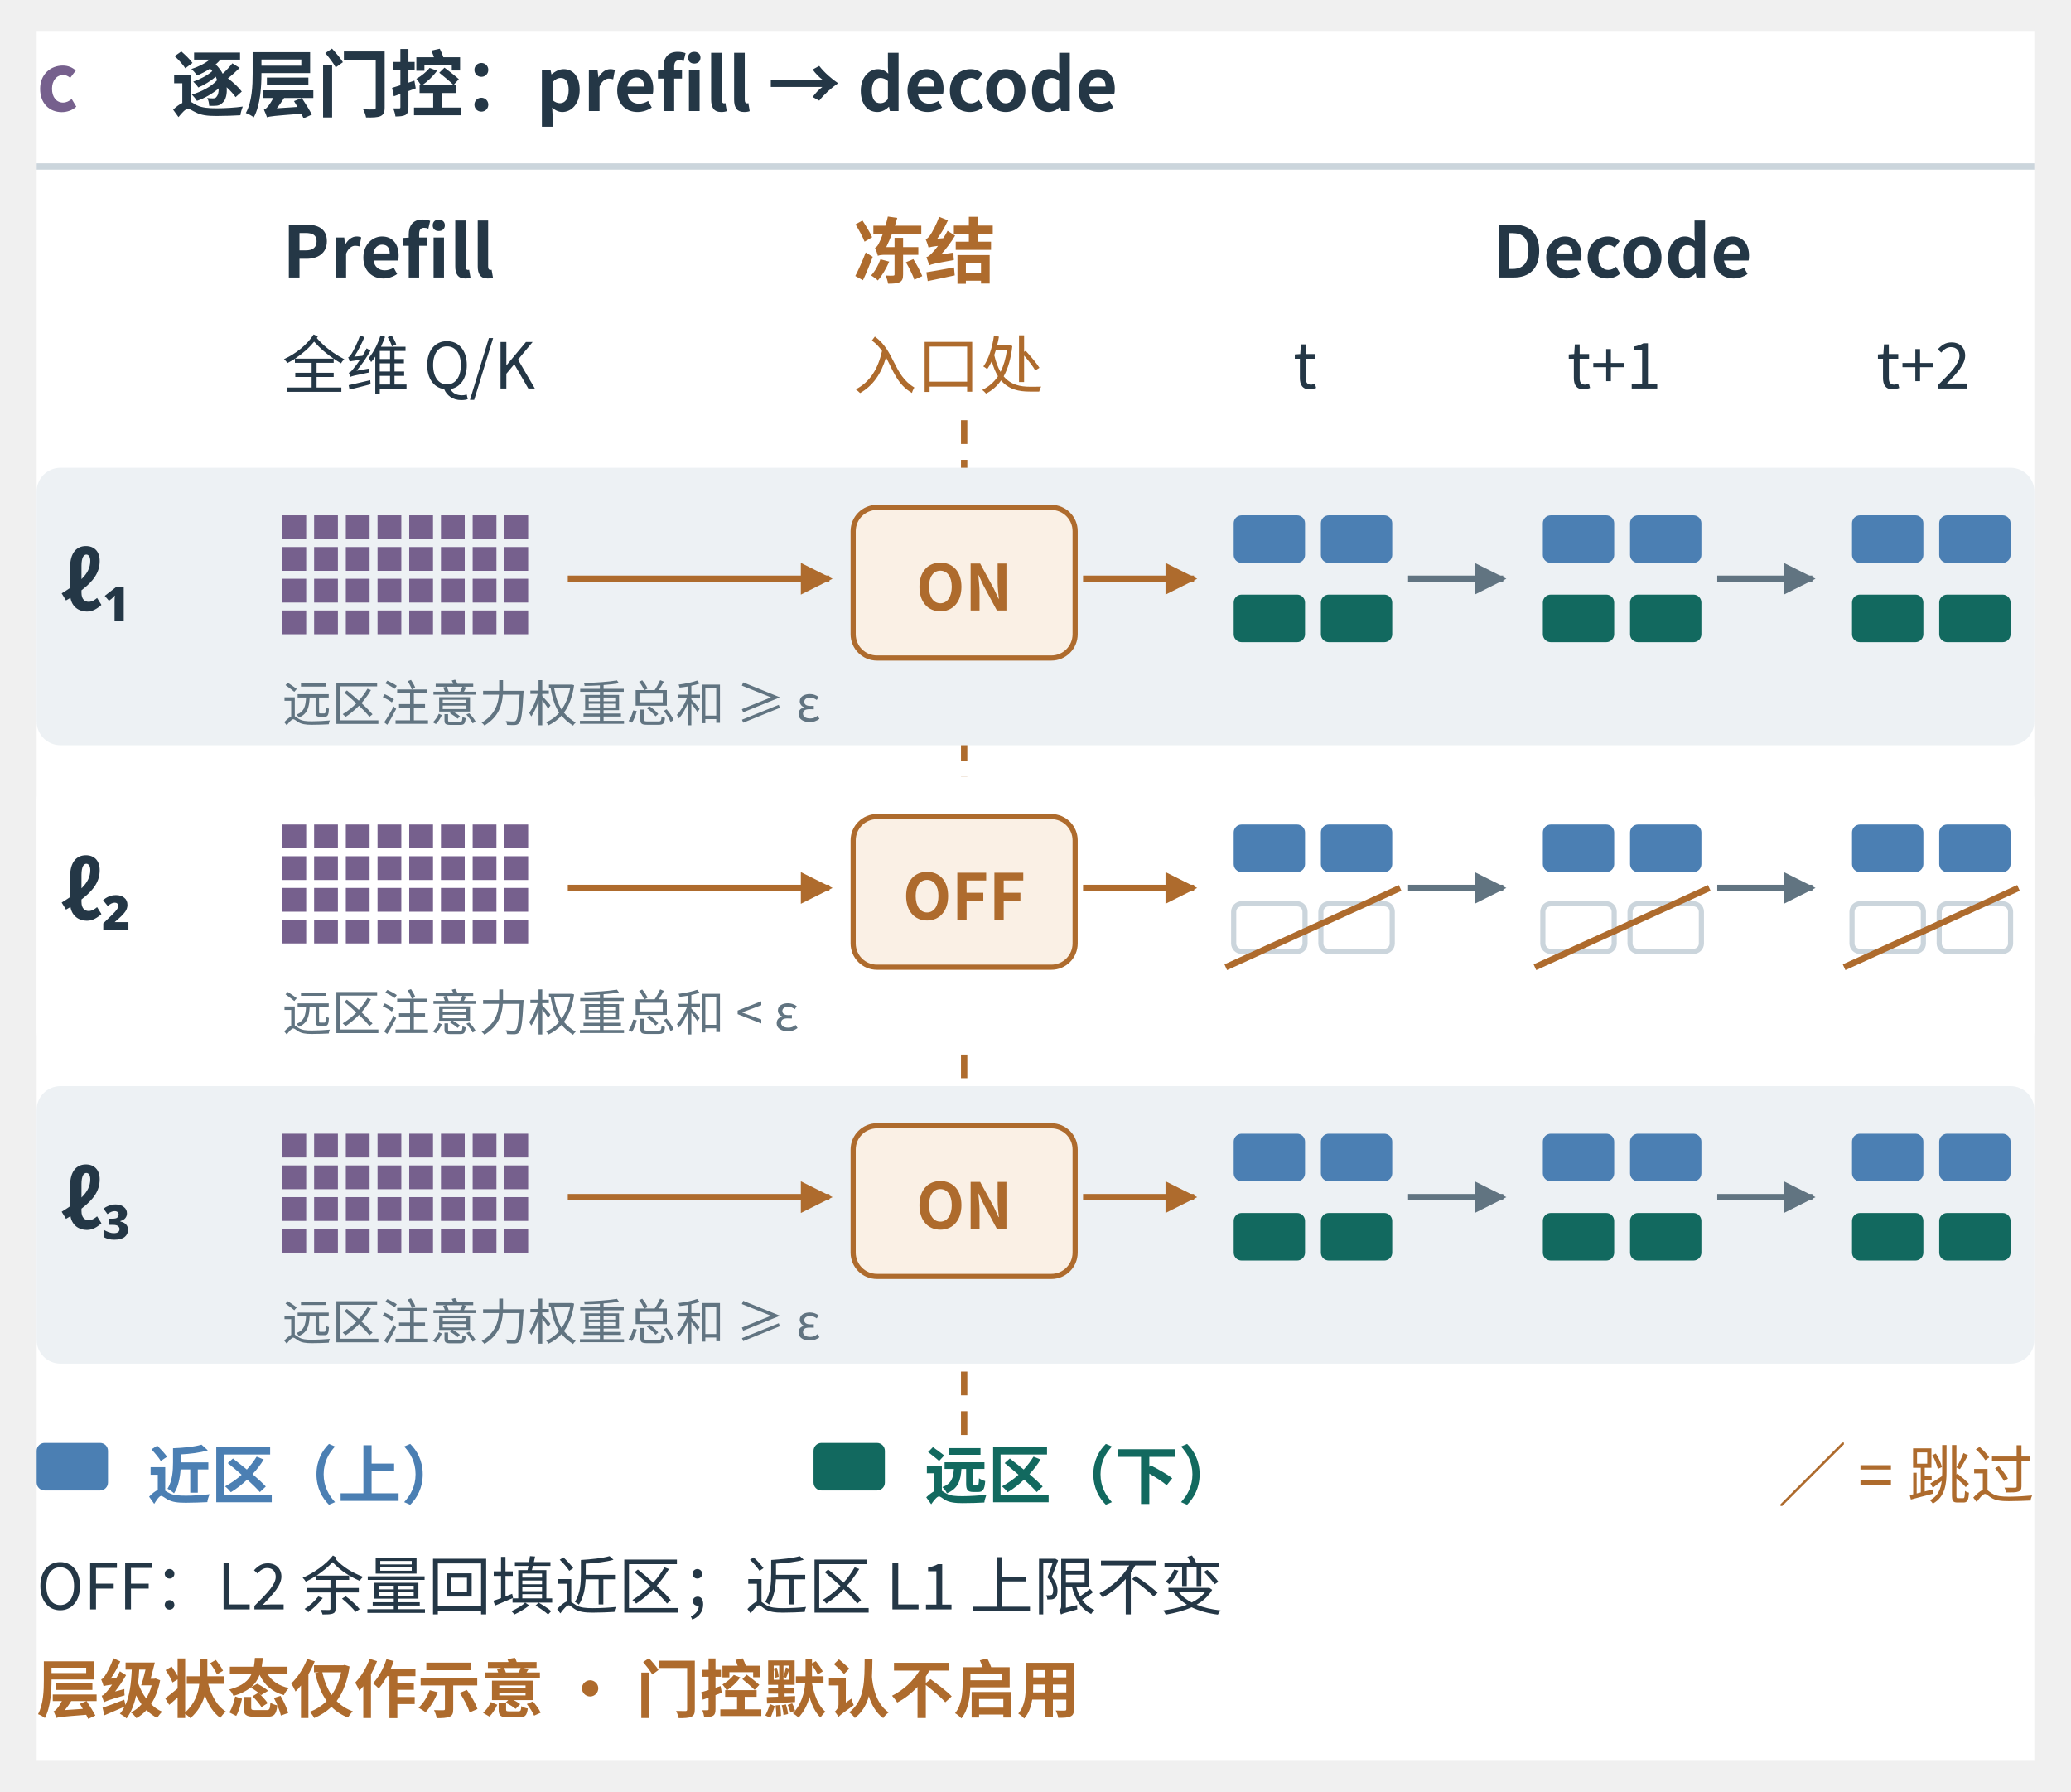
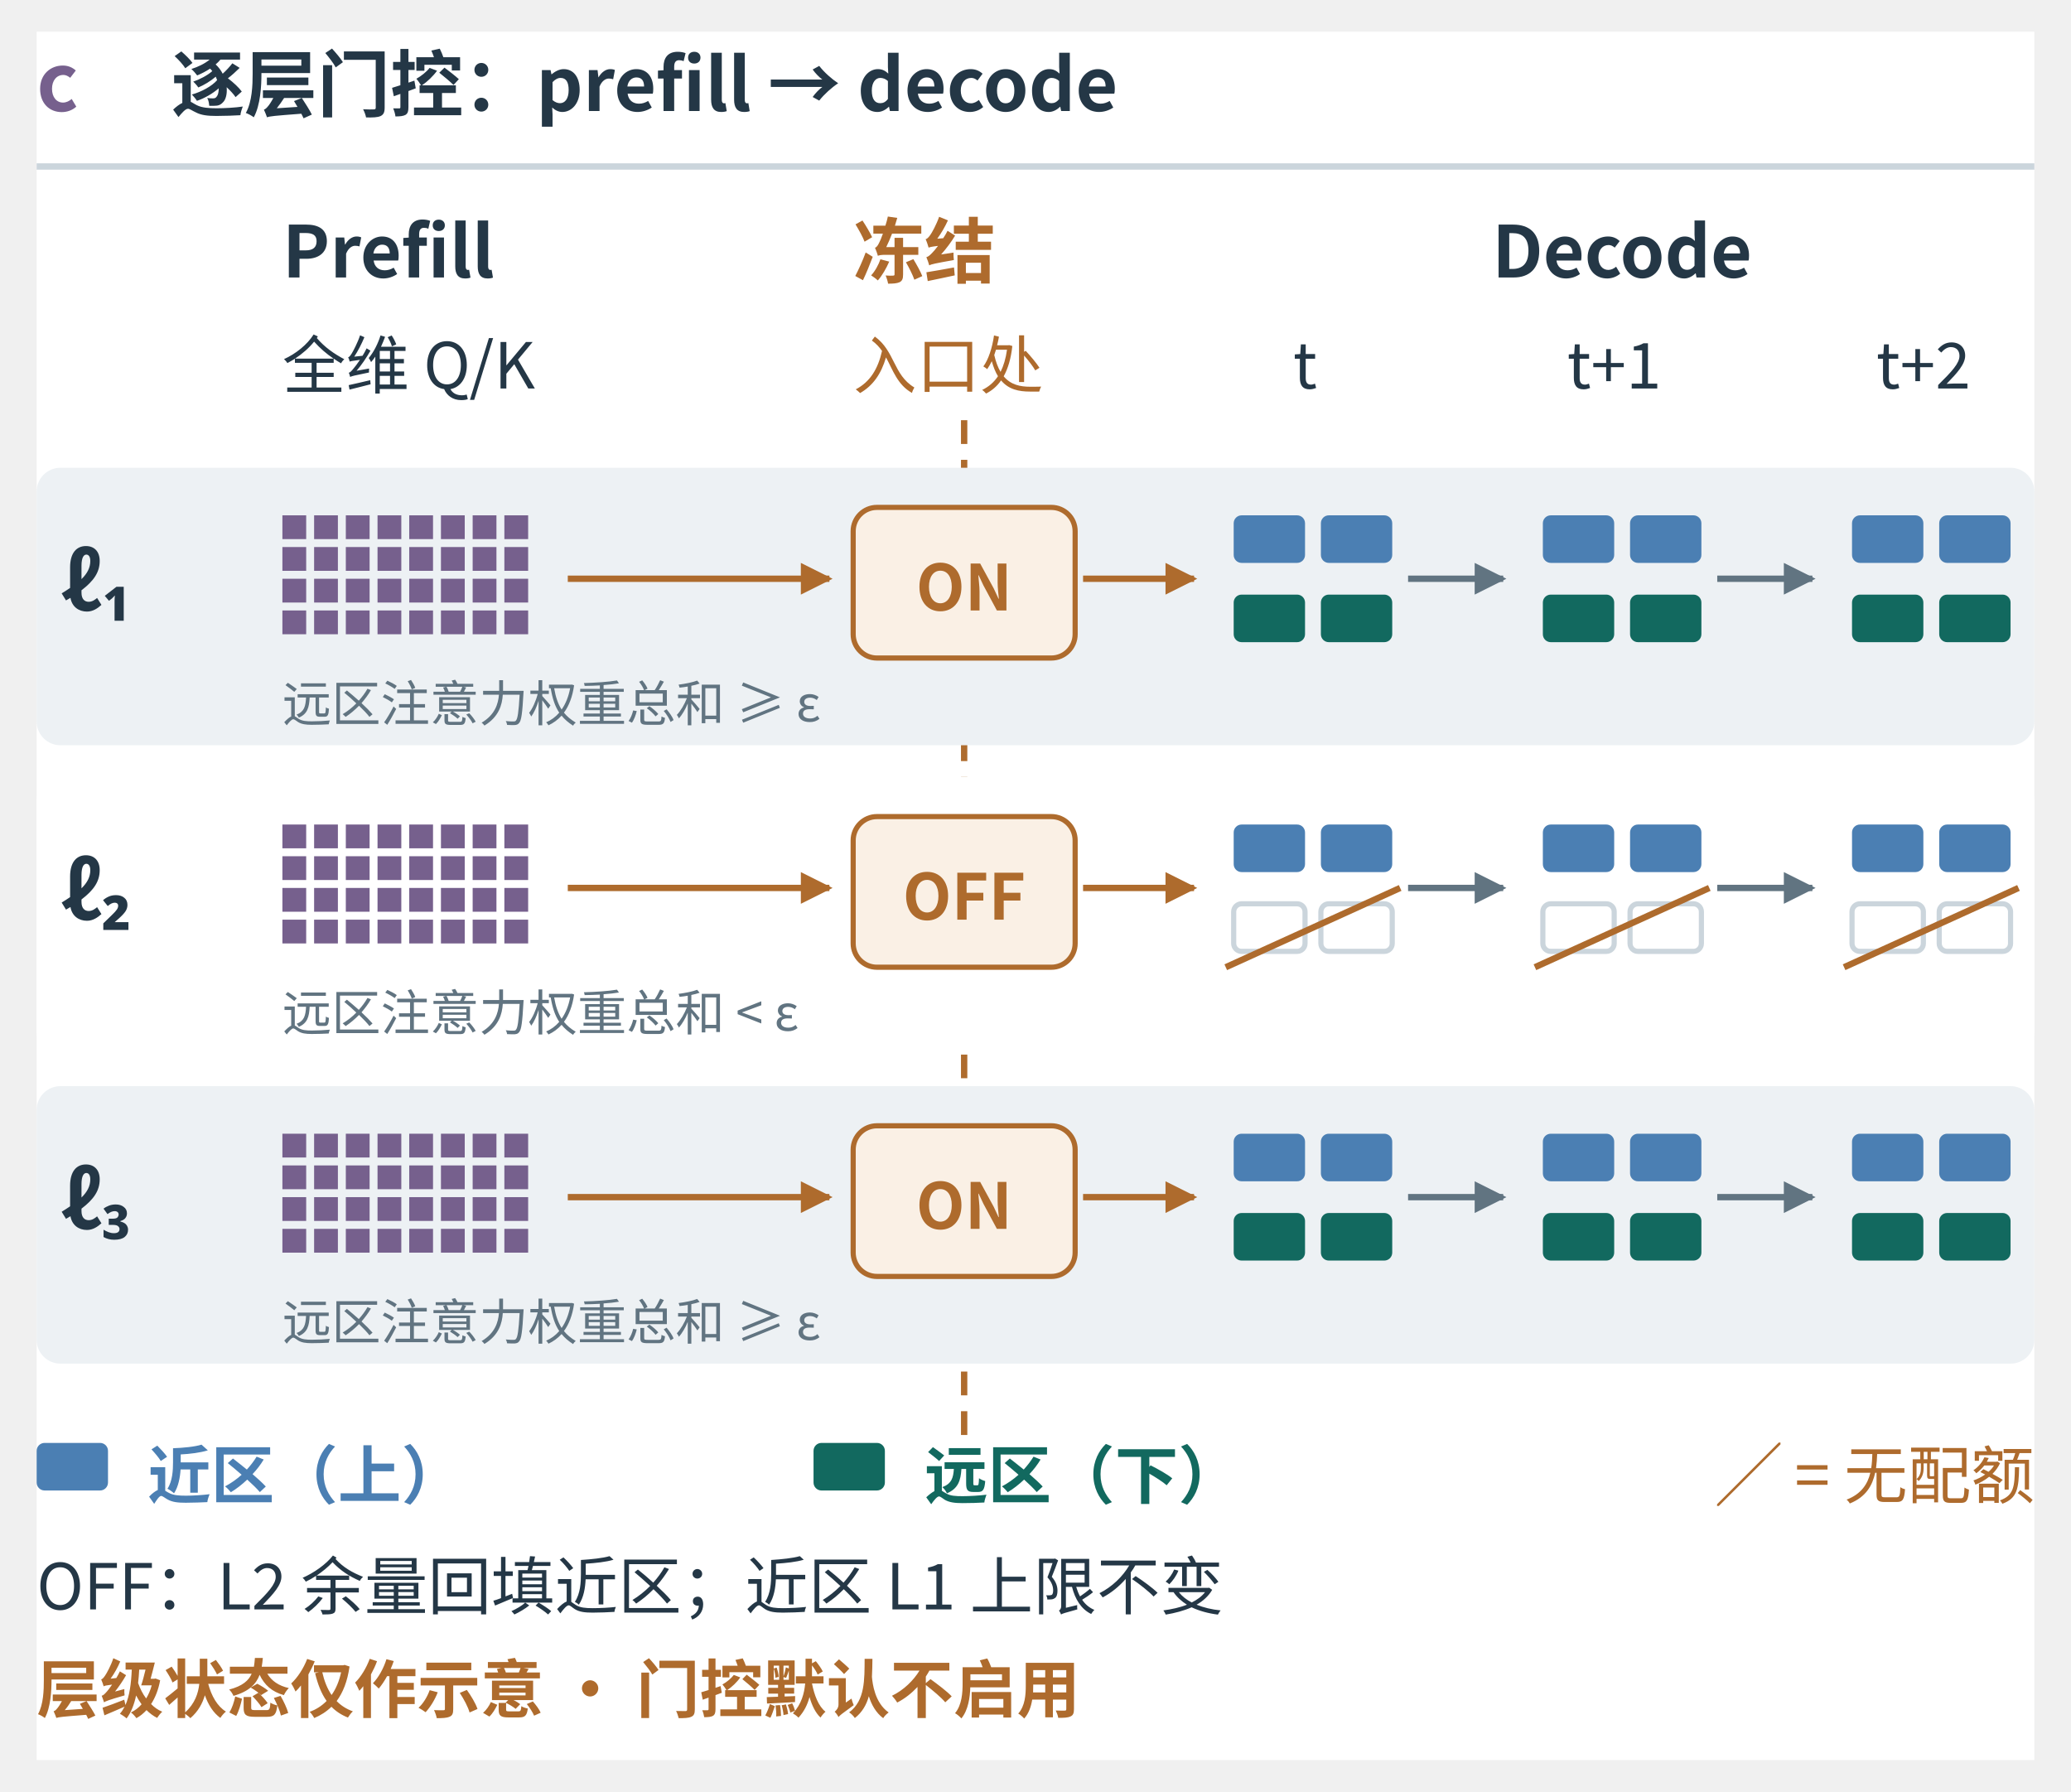
<svg xmlns="http://www.w3.org/2000/svg" width="252pt" height="218pt" viewBox="-4 -4 260 226">
  <defs>
    <marker id="ink" markerWidth="5" markerHeight="5" refX="4.5" refY="2.5" orient="auto">
      <path d="M0 0L5 2.5L0 5Z" fill="#243746" />
    </marker>
    <marker id="muted" markerWidth="5" markerHeight="5" refX="4.5" refY="2.5" orient="auto">
      <path d="M0 0L5 2.5L0 5Z" fill="#617481" />
    </marker>
    <marker id="line" markerWidth="5" markerHeight="5" refX="4.5" refY="2.5" orient="auto">
      <path d="M0 0L5 2.5L0 5Z" fill="#CBD5DC" />
    </marker>
    <marker id="pale" markerWidth="5" markerHeight="5" refX="4.5" refY="2.5" orient="auto">
      <path d="M0 0L5 2.5L0 5Z" fill="#EDF1F4" />
    </marker>
    <marker id="purple" markerWidth="5" markerHeight="5" refX="4.5" refY="2.5" orient="auto">
      <path d="M0 0L5 2.5L0 5Z" fill="#76608D" />
    </marker>
    <marker id="pl" markerWidth="5" markerHeight="5" refX="4.5" refY="2.5" orient="auto">
      <path d="M0 0L5 2.5L0 5Z" fill="#EEE9F3" />
    </marker>
    <marker id="near" markerWidth="5" markerHeight="5" refX="4.5" refY="2.5" orient="auto">
      <path d="M0 0L5 2.5L0 5Z" fill="#4B7FB3" />
    </marker>
    <marker id="nl" markerWidth="5" markerHeight="5" refX="4.5" refY="2.5" orient="auto">
      <path d="M0 0L5 2.5L0 5Z" fill="#E7EFF7" />
    </marker>
    <marker id="far" markerWidth="5" markerHeight="5" refX="4.5" refY="2.5" orient="auto">
      <path d="M0 0L5 2.5L0 5Z" fill="#12695F" />
    </marker>
    <marker id="fl" markerWidth="5" markerHeight="5" refX="4.5" refY="2.5" orient="auto">
      <path d="M0 0L5 2.5L0 5Z" fill="#E5F3F0" />
    </marker>
    <marker id="gate" markerWidth="5" markerHeight="5" refX="4.5" refY="2.5" orient="auto">
      <path d="M0 0L5 2.5L0 5Z" fill="#AE6B2D" />
    </marker>
    <marker id="gl" markerWidth="5" markerHeight="5" refX="4.5" refY="2.5" orient="auto">
      <path d="M0 0L5 2.5L0 5Z" fill="#FAF0E5" />
    </marker>
    <marker id="white" markerWidth="5" markerHeight="5" refX="4.5" refY="2.5" orient="auto">
      <path d="M0 0L5 2.5L0 5Z" fill="#FFFFFF" />
    </marker>
  </defs>
  <rect width="252" height="218" fill="white" />
  <text x="0" y="10" font-family="Noto Sans CJK SC" font-size="10" fill="#76608D" font-weight="700" text-anchor="start">c</text>
  <text x="17" y="10" font-family="Noto Sans CJK SC" font-size="9.2" fill="#243746" font-weight="700" text-anchor="start">逐层门控：prefill → decode</text>
  <polyline points="0,17 252,17" fill="none" stroke="#CBD5DC" stroke-width=".8" />
  <text x="31" y="31" font-family="Noto Sans CJK SC" font-size="9" fill="#243746" font-weight="700" text-anchor="start">Prefill</text>
  <text x="103" y="31" font-family="Noto Sans CJK SC" font-size="9" fill="#AE6B2D" font-weight="700" text-anchor="start">冻结</text>
  <text x="200" y="31" font-family="Noto Sans CJK SC" font-size="9" fill="#243746" font-weight="700" text-anchor="middle">Decode</text>
  <text x="31" y="45" font-family="Noto Sans CJK SC" font-size="8" fill="#243746" font-weight="400" text-anchor="start">全维 Q/K</text>
  <text x="103" y="45" font-family="Noto Sans CJK SC" font-size="8" fill="#AE6B2D" font-weight="400" text-anchor="start">入口处</text>
  <text x="160" y="45" font-family="Noto Sans CJK SC" font-size="8" fill="#243746" font-weight="400" text-anchor="middle">t</text>
  <text x="199" y="45" font-family="Noto Sans CJK SC" font-size="8" fill="#243746" font-weight="400" text-anchor="middle">t+1</text>
  <text x="238" y="45" font-family="Noto Sans CJK SC" font-size="8" fill="#243746" font-weight="400" text-anchor="middle">t+2</text>
  <polyline points="117,49 117,177" fill="none" stroke="#AE6B2D" stroke-width=".8" stroke-dasharray="3 2" />
  <rect x="0" y="55" width="252" height="35" rx="3" fill="#EDF1F4" />
  <text x="3" y="73" font-family="Noto Sans CJK SC" font-size="10" fill="#243746" font-weight="700" text-anchor="start">ℓ₁</text>
  <rect x="31" y="61" width="3" height="3" rx="0" fill="#76608D" />
  <rect x="35" y="61" width="3" height="3" rx="0" fill="#76608D" />
  <rect x="39" y="61" width="3" height="3" rx="0" fill="#76608D" />
  <rect x="43" y="61" width="3" height="3" rx="0" fill="#76608D" />
  <rect x="47" y="61" width="3" height="3" rx="0" fill="#76608D" />
  <rect x="51" y="61" width="3" height="3" rx="0" fill="#76608D" />
  <rect x="55" y="61" width="3" height="3" rx="0" fill="#76608D" />
  <rect x="59" y="61" width="3" height="3" rx="0" fill="#76608D" />
  <rect x="31" y="65" width="3" height="3" rx="0" fill="#76608D" />
  <rect x="35" y="65" width="3" height="3" rx="0" fill="#76608D" />
  <rect x="39" y="65" width="3" height="3" rx="0" fill="#76608D" />
  <rect x="43" y="65" width="3" height="3" rx="0" fill="#76608D" />
  <rect x="47" y="65" width="3" height="3" rx="0" fill="#76608D" />
  <rect x="51" y="65" width="3" height="3" rx="0" fill="#76608D" />
  <rect x="55" y="65" width="3" height="3" rx="0" fill="#76608D" />
  <rect x="59" y="65" width="3" height="3" rx="0" fill="#76608D" />
  <rect x="31" y="69" width="3" height="3" rx="0" fill="#76608D" />
  <rect x="35" y="69" width="3" height="3" rx="0" fill="#76608D" />
  <rect x="39" y="69" width="3" height="3" rx="0" fill="#76608D" />
  <rect x="43" y="69" width="3" height="3" rx="0" fill="#76608D" />
  <rect x="47" y="69" width="3" height="3" rx="0" fill="#76608D" />
  <rect x="51" y="69" width="3" height="3" rx="0" fill="#76608D" />
  <rect x="55" y="69" width="3" height="3" rx="0" fill="#76608D" />
  <rect x="59" y="69" width="3" height="3" rx="0" fill="#76608D" />
  <rect x="31" y="73" width="3" height="3" rx="0" fill="#76608D" />
  <rect x="35" y="73" width="3" height="3" rx="0" fill="#76608D" />
  <rect x="39" y="73" width="3" height="3" rx="0" fill="#76608D" />
  <rect x="43" y="73" width="3" height="3" rx="0" fill="#76608D" />
  <rect x="47" y="73" width="3" height="3" rx="0" fill="#76608D" />
  <rect x="51" y="73" width="3" height="3" rx="0" fill="#76608D" />
  <rect x="55" y="73" width="3" height="3" rx="0" fill="#76608D" />
  <rect x="59" y="73" width="3" height="3" rx="0" fill="#76608D" />
  <text x="31" y="87" font-family="Noto Sans CJK SC" font-size="6.2" fill="#617481" font-weight="400" text-anchor="start">远区注意力权重总和 ≥ ε</text>
  <polyline points="67,69 100,69" fill="none" stroke="#AE6B2D" stroke-width=".8" marker-end="url(#gate)" />
  <rect x="103" y="60" width="28" height="19" rx="3" fill="#FAF0E5" stroke="#AE6B2D" stroke-width=".65" />
  <text x="117" y="73" font-family="Noto Sans CJK SC" font-size="8" fill="#AE6B2D" font-weight="700" text-anchor="middle">ON</text>
  <polyline points="132,69 146,69" fill="none" stroke="#AE6B2D" stroke-width=".8" marker-end="url(#gate)" />
  <rect x="151" y="61" width="9" height="6" rx="1" fill="#4B7FB3" />
  <rect x="151" y="71" width="9" height="6" rx="1" fill="#12695F" />
  <rect x="162" y="61" width="9" height="6" rx="1" fill="#4B7FB3" />
  <rect x="162" y="71" width="9" height="6" rx="1" fill="#12695F" />
  <polyline points="173,69 185,69" fill="none" stroke="#617481" stroke-width=".8" marker-end="url(#muted)" />
  <rect x="190" y="61" width="9" height="6" rx="1" fill="#4B7FB3" />
  <rect x="190" y="71" width="9" height="6" rx="1" fill="#12695F" />
  <rect x="201" y="61" width="9" height="6" rx="1" fill="#4B7FB3" />
  <rect x="201" y="71" width="9" height="6" rx="1" fill="#12695F" />
  <polyline points="212,69 224,69" fill="none" stroke="#617481" stroke-width=".8" marker-end="url(#muted)" />
  <rect x="229" y="61" width="9" height="6" rx="1" fill="#4B7FB3" />
  <rect x="229" y="71" width="9" height="6" rx="1" fill="#12695F" />
  <rect x="240" y="61" width="9" height="6" rx="1" fill="#4B7FB3" />
  <rect x="240" y="71" width="9" height="6" rx="1" fill="#12695F" />
  <rect x="0" y="94" width="252" height="35" rx="3" fill="#FFFFFF" />
  <text x="3" y="112" font-family="Noto Sans CJK SC" font-size="10" fill="#243746" font-weight="700" text-anchor="start">ℓ₂</text>
  <rect x="31" y="100" width="3" height="3" rx="0" fill="#76608D" />
  <rect x="35" y="100" width="3" height="3" rx="0" fill="#76608D" />
  <rect x="39" y="100" width="3" height="3" rx="0" fill="#76608D" />
  <rect x="43" y="100" width="3" height="3" rx="0" fill="#76608D" />
  <rect x="47" y="100" width="3" height="3" rx="0" fill="#76608D" />
  <rect x="51" y="100" width="3" height="3" rx="0" fill="#76608D" />
  <rect x="55" y="100" width="3" height="3" rx="0" fill="#76608D" />
  <rect x="59" y="100" width="3" height="3" rx="0" fill="#76608D" />
  <rect x="31" y="104" width="3" height="3" rx="0" fill="#76608D" />
  <rect x="35" y="104" width="3" height="3" rx="0" fill="#76608D" />
  <rect x="39" y="104" width="3" height="3" rx="0" fill="#76608D" />
  <rect x="43" y="104" width="3" height="3" rx="0" fill="#76608D" />
  <rect x="47" y="104" width="3" height="3" rx="0" fill="#76608D" />
  <rect x="51" y="104" width="3" height="3" rx="0" fill="#76608D" />
  <rect x="55" y="104" width="3" height="3" rx="0" fill="#76608D" />
  <rect x="59" y="104" width="3" height="3" rx="0" fill="#76608D" />
  <rect x="31" y="108" width="3" height="3" rx="0" fill="#76608D" />
  <rect x="35" y="108" width="3" height="3" rx="0" fill="#76608D" />
  <rect x="39" y="108" width="3" height="3" rx="0" fill="#76608D" />
  <rect x="43" y="108" width="3" height="3" rx="0" fill="#76608D" />
  <rect x="47" y="108" width="3" height="3" rx="0" fill="#76608D" />
  <rect x="51" y="108" width="3" height="3" rx="0" fill="#76608D" />
  <rect x="55" y="108" width="3" height="3" rx="0" fill="#76608D" />
  <rect x="59" y="108" width="3" height="3" rx="0" fill="#76608D" />
  <rect x="31" y="112" width="3" height="3" rx="0" fill="#76608D" />
  <rect x="35" y="112" width="3" height="3" rx="0" fill="#76608D" />
  <rect x="39" y="112" width="3" height="3" rx="0" fill="#76608D" />
  <rect x="43" y="112" width="3" height="3" rx="0" fill="#76608D" />
  <rect x="47" y="112" width="3" height="3" rx="0" fill="#76608D" />
  <rect x="51" y="112" width="3" height="3" rx="0" fill="#76608D" />
  <rect x="55" y="112" width="3" height="3" rx="0" fill="#76608D" />
  <rect x="59" y="112" width="3" height="3" rx="0" fill="#76608D" />
  <text x="31" y="126" font-family="Noto Sans CJK SC" font-size="6.2" fill="#617481" font-weight="400" text-anchor="start">远区注意力权重总和 &lt; ε</text>
  <polyline points="67,108 100,108" fill="none" stroke="#AE6B2D" stroke-width=".8" marker-end="url(#gate)" />
  <rect x="103" y="99" width="28" height="19" rx="3" fill="#FAF0E5" stroke="#AE6B2D" stroke-width=".65" />
  <text x="117" y="112" font-family="Noto Sans CJK SC" font-size="8" fill="#AE6B2D" font-weight="700" text-anchor="middle">OFF</text>
  <polyline points="132,108 146,108" fill="none" stroke="#AE6B2D" stroke-width=".8" marker-end="url(#gate)" />
  <rect x="151" y="100" width="9" height="6" rx="1" fill="#4B7FB3" />
  <rect x="151" y="110" width="9" height="6" rx="1" fill="#FFFFFF" stroke="#CBD5DC" stroke-width=".65" />
  <rect x="162" y="100" width="9" height="6" rx="1" fill="#4B7FB3" />
  <rect x="162" y="110" width="9" height="6" rx="1" fill="#FFFFFF" stroke="#CBD5DC" stroke-width=".65" />
  <polyline points="150,118 172,108" fill="none" stroke="#AE6B2D" stroke-width=".8" />
  <polyline points="173,108 185,108" fill="none" stroke="#617481" stroke-width=".8" marker-end="url(#muted)" />
  <rect x="190" y="100" width="9" height="6" rx="1" fill="#4B7FB3" />
  <rect x="190" y="110" width="9" height="6" rx="1" fill="#FFFFFF" stroke="#CBD5DC" stroke-width=".65" />
  <rect x="201" y="100" width="9" height="6" rx="1" fill="#4B7FB3" />
  <rect x="201" y="110" width="9" height="6" rx="1" fill="#FFFFFF" stroke="#CBD5DC" stroke-width=".65" />
  <polyline points="189,118 211,108" fill="none" stroke="#AE6B2D" stroke-width=".8" />
  <polyline points="212,108 224,108" fill="none" stroke="#617481" stroke-width=".8" marker-end="url(#muted)" />
  <rect x="229" y="100" width="9" height="6" rx="1" fill="#4B7FB3" />
  <rect x="229" y="110" width="9" height="6" rx="1" fill="#FFFFFF" stroke="#CBD5DC" stroke-width=".65" />
  <rect x="240" y="100" width="9" height="6" rx="1" fill="#4B7FB3" />
  <rect x="240" y="110" width="9" height="6" rx="1" fill="#FFFFFF" stroke="#CBD5DC" stroke-width=".65" />
  <polyline points="228,118 250,108" fill="none" stroke="#AE6B2D" stroke-width=".8" />
  <rect x="0" y="133" width="252" height="35" rx="3" fill="#EDF1F4" />
  <text x="3" y="151" font-family="Noto Sans CJK SC" font-size="10" fill="#243746" font-weight="700" text-anchor="start">ℓ₃</text>
  <rect x="31" y="139" width="3" height="3" rx="0" fill="#76608D" />
  <rect x="35" y="139" width="3" height="3" rx="0" fill="#76608D" />
  <rect x="39" y="139" width="3" height="3" rx="0" fill="#76608D" />
  <rect x="43" y="139" width="3" height="3" rx="0" fill="#76608D" />
  <rect x="47" y="139" width="3" height="3" rx="0" fill="#76608D" />
  <rect x="51" y="139" width="3" height="3" rx="0" fill="#76608D" />
  <rect x="55" y="139" width="3" height="3" rx="0" fill="#76608D" />
  <rect x="59" y="139" width="3" height="3" rx="0" fill="#76608D" />
  <rect x="31" y="143" width="3" height="3" rx="0" fill="#76608D" />
  <rect x="35" y="143" width="3" height="3" rx="0" fill="#76608D" />
  <rect x="39" y="143" width="3" height="3" rx="0" fill="#76608D" />
  <rect x="43" y="143" width="3" height="3" rx="0" fill="#76608D" />
  <rect x="47" y="143" width="3" height="3" rx="0" fill="#76608D" />
  <rect x="51" y="143" width="3" height="3" rx="0" fill="#76608D" />
  <rect x="55" y="143" width="3" height="3" rx="0" fill="#76608D" />
  <rect x="59" y="143" width="3" height="3" rx="0" fill="#76608D" />
  <rect x="31" y="147" width="3" height="3" rx="0" fill="#76608D" />
  <rect x="35" y="147" width="3" height="3" rx="0" fill="#76608D" />
  <rect x="39" y="147" width="3" height="3" rx="0" fill="#76608D" />
  <rect x="43" y="147" width="3" height="3" rx="0" fill="#76608D" />
  <rect x="47" y="147" width="3" height="3" rx="0" fill="#76608D" />
  <rect x="51" y="147" width="3" height="3" rx="0" fill="#76608D" />
  <rect x="55" y="147" width="3" height="3" rx="0" fill="#76608D" />
  <rect x="59" y="147" width="3" height="3" rx="0" fill="#76608D" />
  <rect x="31" y="151" width="3" height="3" rx="0" fill="#76608D" />
  <rect x="35" y="151" width="3" height="3" rx="0" fill="#76608D" />
  <rect x="39" y="151" width="3" height="3" rx="0" fill="#76608D" />
  <rect x="43" y="151" width="3" height="3" rx="0" fill="#76608D" />
  <rect x="47" y="151" width="3" height="3" rx="0" fill="#76608D" />
  <rect x="51" y="151" width="3" height="3" rx="0" fill="#76608D" />
  <rect x="55" y="151" width="3" height="3" rx="0" fill="#76608D" />
  <rect x="59" y="151" width="3" height="3" rx="0" fill="#76608D" />
  <text x="31" y="165" font-family="Noto Sans CJK SC" font-size="6.2" fill="#617481" font-weight="400" text-anchor="start">远区注意力权重总和 ≥ ε</text>
  <polyline points="67,147 100,147" fill="none" stroke="#AE6B2D" stroke-width=".8" marker-end="url(#gate)" />
  <rect x="103" y="138" width="28" height="19" rx="3" fill="#FAF0E5" stroke="#AE6B2D" stroke-width=".65" />
  <text x="117" y="151" font-family="Noto Sans CJK SC" font-size="8" fill="#AE6B2D" font-weight="700" text-anchor="middle">ON</text>
  <polyline points="132,147 146,147" fill="none" stroke="#AE6B2D" stroke-width=".8" marker-end="url(#gate)" />
  <rect x="151" y="139" width="9" height="6" rx="1" fill="#4B7FB3" />
  <rect x="151" y="149" width="9" height="6" rx="1" fill="#12695F" />
  <rect x="162" y="139" width="9" height="6" rx="1" fill="#4B7FB3" />
  <rect x="162" y="149" width="9" height="6" rx="1" fill="#12695F" />
  <polyline points="173,147 185,147" fill="none" stroke="#617481" stroke-width=".8" marker-end="url(#muted)" />
  <rect x="190" y="139" width="9" height="6" rx="1" fill="#4B7FB3" />
  <rect x="190" y="149" width="9" height="6" rx="1" fill="#12695F" />
  <rect x="201" y="139" width="9" height="6" rx="1" fill="#4B7FB3" />
  <rect x="201" y="149" width="9" height="6" rx="1" fill="#12695F" />
  <polyline points="212,147 224,147" fill="none" stroke="#617481" stroke-width=".8" marker-end="url(#muted)" />
  <rect x="229" y="139" width="9" height="6" rx="1" fill="#4B7FB3" />
  <rect x="229" y="149" width="9" height="6" rx="1" fill="#12695F" />
  <rect x="240" y="139" width="9" height="6" rx="1" fill="#4B7FB3" />
  <rect x="240" y="149" width="9" height="6" rx="1" fill="#12695F" />
  <rect x="0" y="178" width="9" height="6" rx="1" fill="#4B7FB3" />
  <text x="14" y="185" font-family="Noto Sans CJK SC" font-size="8" fill="#4B7FB3" font-weight="700" text-anchor="start">近区（上）</text>
  <rect x="98" y="178" width="9" height="6" rx="1" fill="#12695F" />
  <text x="112" y="185" font-family="Noto Sans CJK SC" font-size="8" fill="#12695F" font-weight="700" text-anchor="start">远区（下）</text>
-   <text x="252" y="185" font-family="Noto Sans CJK SC" font-size="8" fill="#AE6B2D" font-weight="400" text-anchor="end">╱ = 跳过</text>
+   <text x="252" y="185" font-family="Noto Sans CJK SC" font-size="8" fill="#AE6B2D" font-weight="400" text-anchor="end">╱ = 无配额</text>
  <text x="0" y="199" font-family="Noto Sans CJK SC" font-size="8" fill="#243746" font-weight="400" text-anchor="start">OFF：L2 余量回填近区；近区 L1 上限不变</text>
  <text x="0" y="212" font-family="Noto Sans CJK SC" font-size="8" fill="#AE6B2D" font-weight="700" text-anchor="start">层级状态仅作示意 · 门控默认不启用</text>
</svg>
